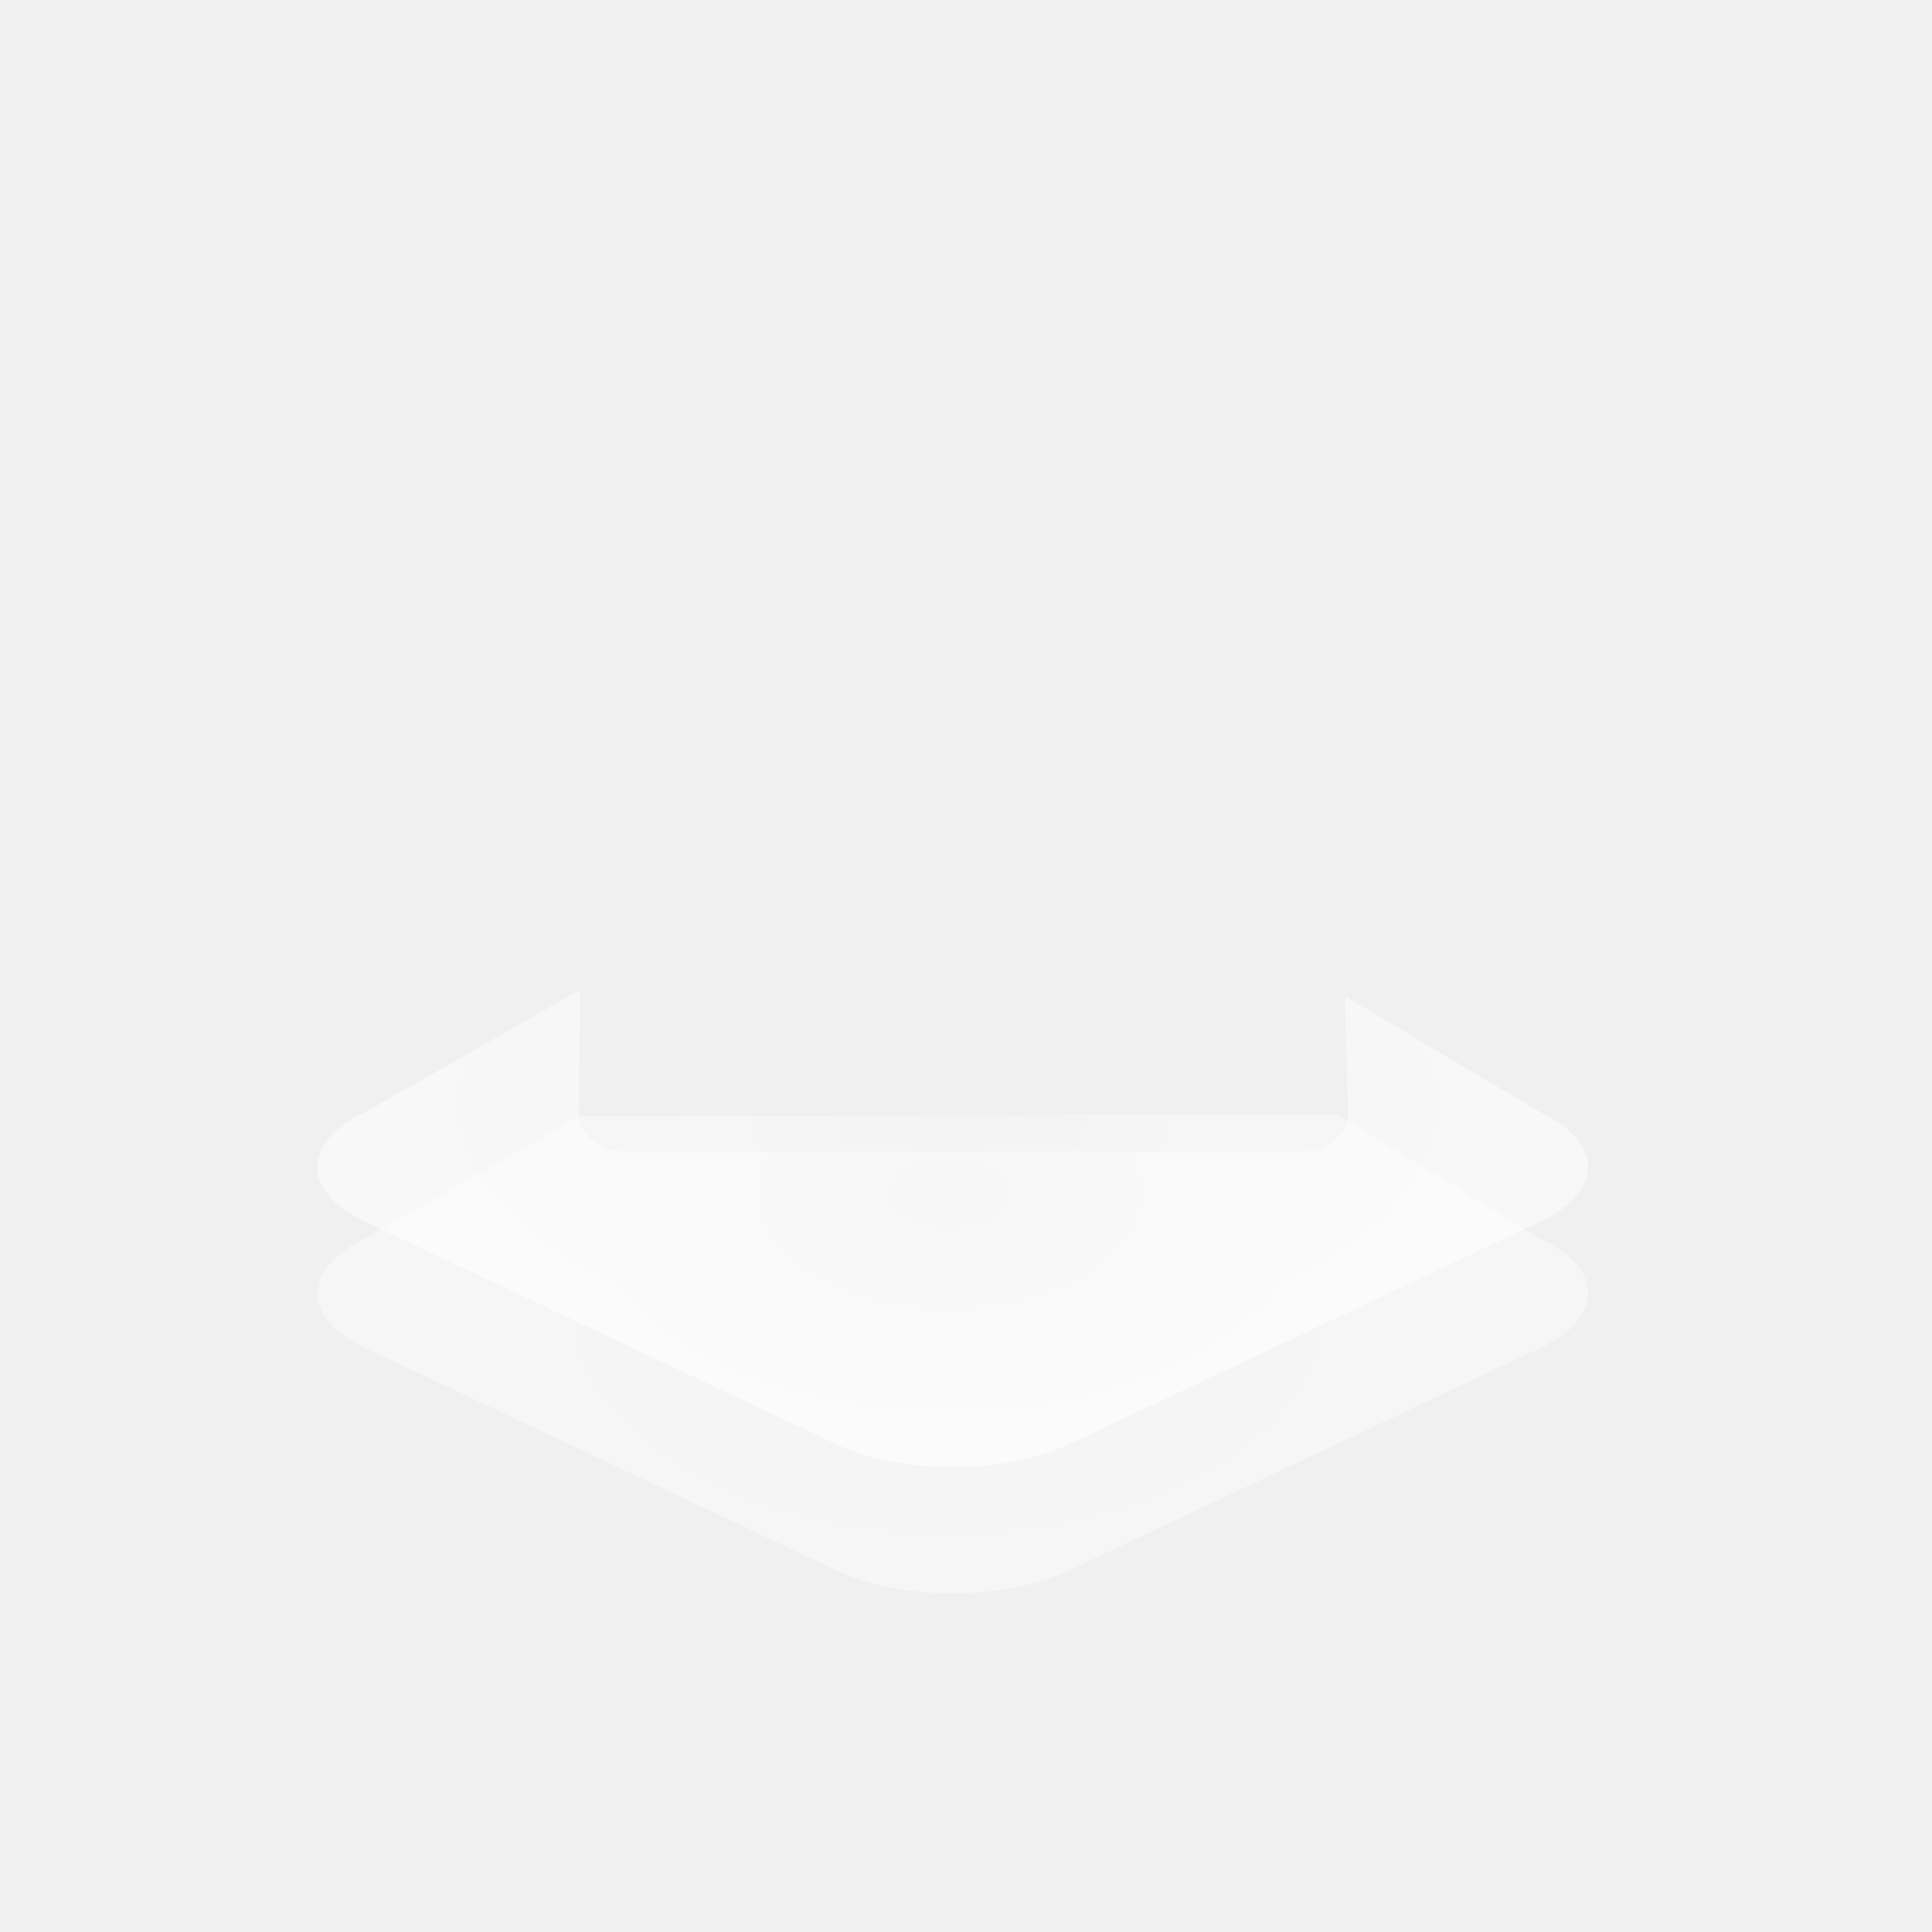
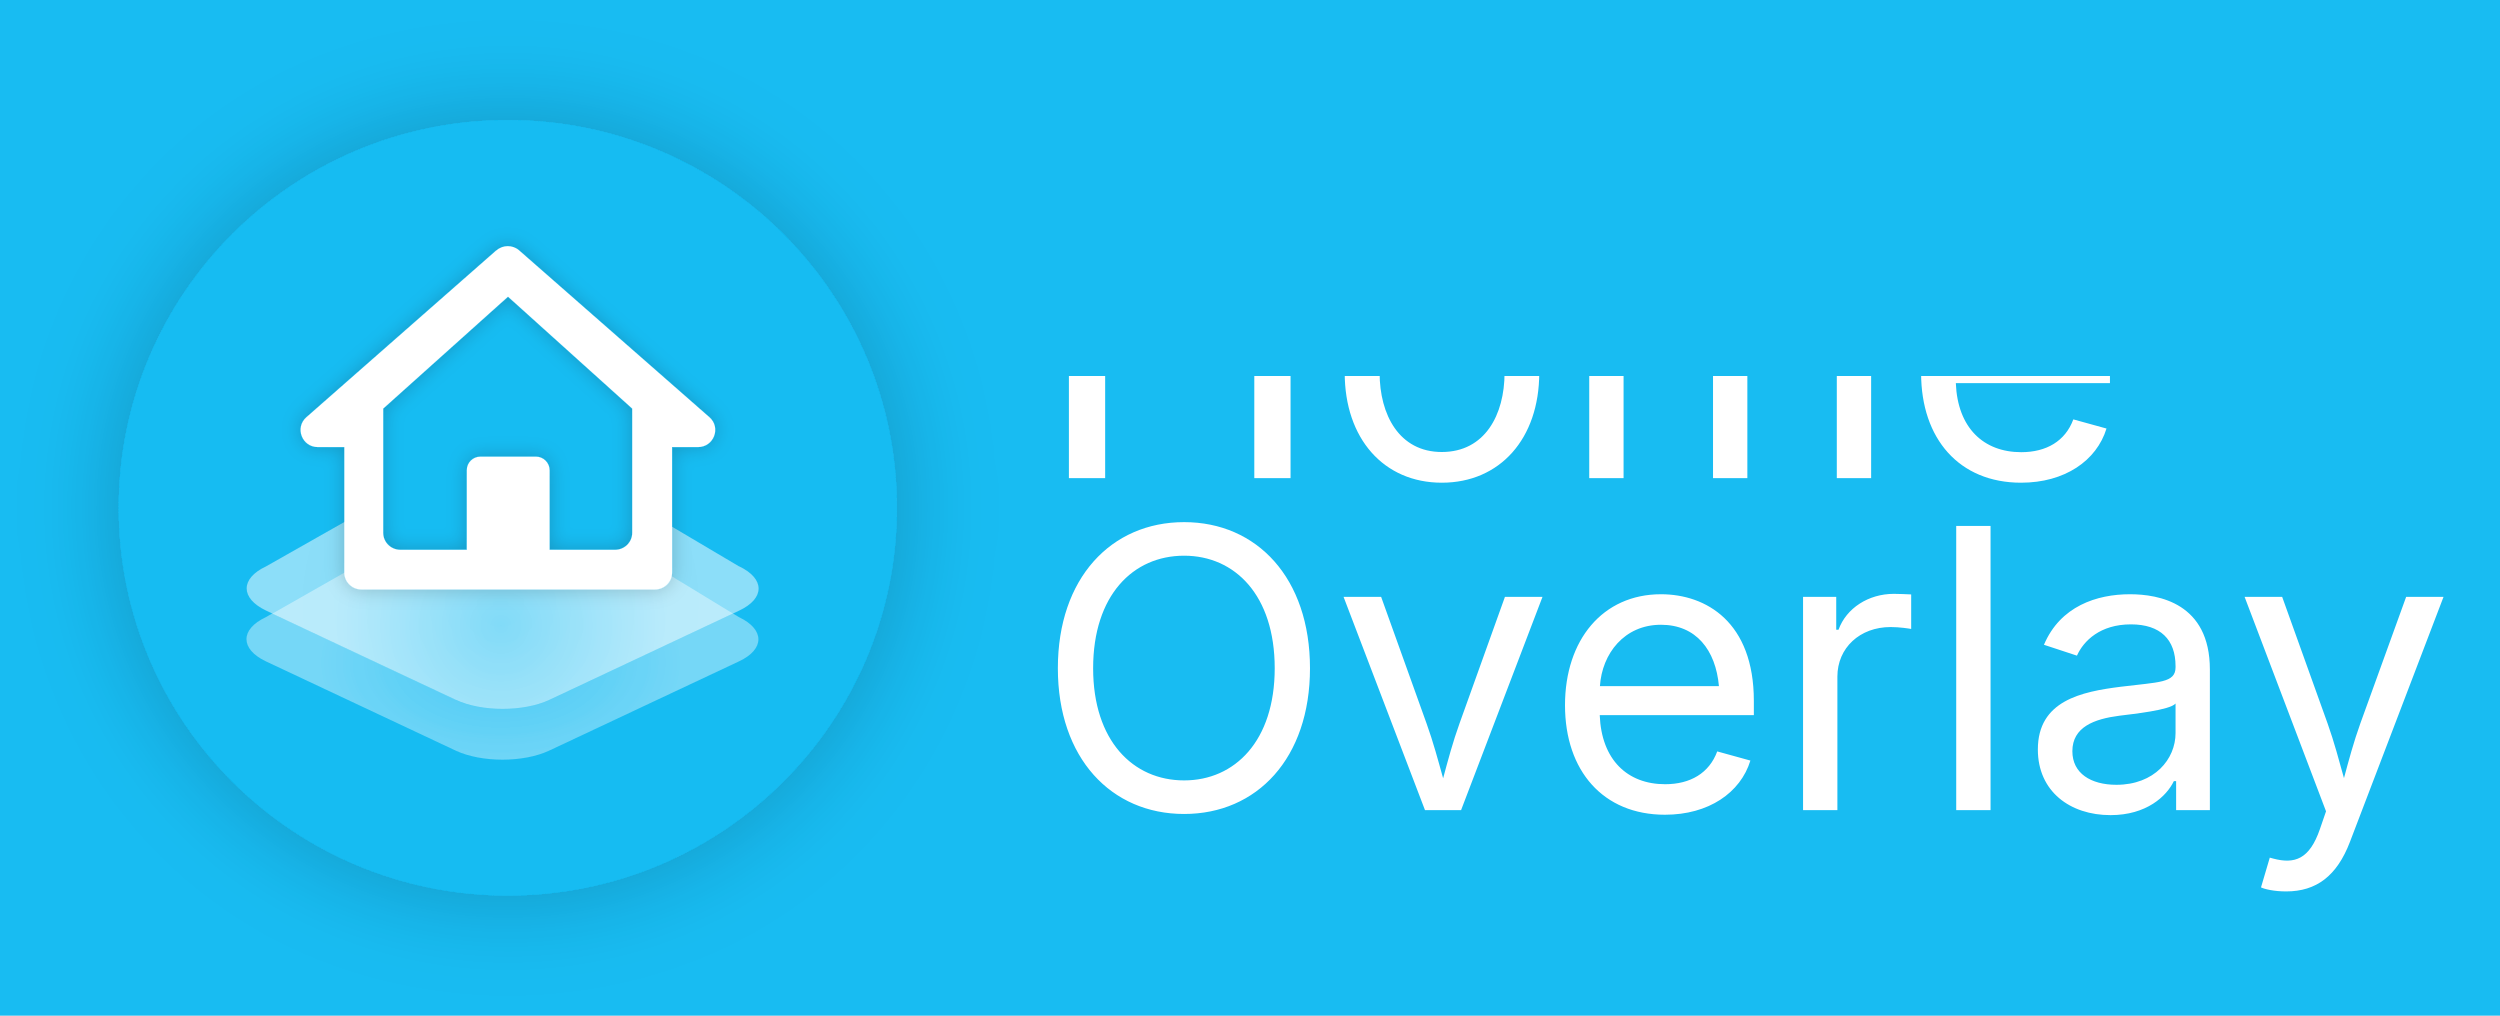
- <svg xmlns="http://www.w3.org/2000/svg" xmlns:xlink="http://www.w3.org/1999/xlink" version="1.1" viewBox="0 0 1024 1024">
+ <svg xmlns="http://www.w3.org/2000/svg" xmlns:xlink="http://www.w3.org/1999/xlink" id="Layer_1" version="1.1" viewBox="0 0 1280 520">
  <defs>
    <style>
      .st0 {
+         filter: url(#drop-shadow-2);
+       }
+ 
+       .st1 {
+         fill: url(#radial-gradient1);
+       }
+ 
+       .st1, .st2, .st3, .st4, .st5, .st6, .st7, .st8, .st9, .st10, .st11, .st12 {
+         isolation: isolate;
+       }
+ 
+       .st1, .st2, .st5, .st6, .st7, .st9, .st10, .st11, .st12 {
+         opacity: .4;
+       }
+ 
+       .st2 {
+         fill: url(#radial-gradient9);
+       }
+ 
+       .st3 {
+         fill: url(#radial-gradient);
+       }
+ 
+       .st3, .st4, .st8 {
+         opacity: .5;
+       }
+ 
+       .st13 {
        fill: #18bcf2;
      }

-       .st1 {
+       .st4 {
        fill: url(#radial-gradient4);
-       }
- 
-       .st1, .st2 {
-         opacity: .5;
-       }
- 
-       .st3 {
-         fill: url(#radial-gradient1);
-       }
- 
-       .st3, .st4, .st5, .st6, .st7, .st8 {
-         opacity: .4;
-       }
- 
-       .st9 {
-         fill: #fff;
-       }
- 
-       .st4 {
-         fill: url(#radial-gradient6);
      }

      .st5 {
        fill: url(#radial-gradient3);
      }

+       .st14, .st15, .st16 {
+         fill: #fff;
+       }
+ 
+       .st15 {
+         filter: url(#drop-shadow-3);
+       }
+ 
      .st6 {
+         fill: url(#radial-gradient7);
+       }
+ 
+       .st17 {
+         filter: url(#drop-shadow-1);
+       }
+ 
+       .st7 {
+         fill: url(#radial-gradient6);
+       }
+ 
+       .st16 {
+         filter: url(#drop-shadow-4);
+         font-family: SFProDisplay-Regular, 'SF Pro Display';
+         font-size: 200px;
+       }
+ 
+       .st8 {
+         fill: url(#radial-gradient8);
+       }
+ 
+       .st9 {
        fill: url(#radial-gradient5);
      }

-       .st7 {
+       .st10 {
+         fill: url(#radial-gradient10);
+       }
+ 
+       .st11 {
        fill: url(#radial-gradient2);
      }

-       .st2 {
-         fill: url(#radial-gradient);
-       }
- 
-       .st8 {
-         fill: url(#radial-gradient7);
+       .st12 {
+         fill: url(#radial-gradient11);
      }
    </style>
-     <radialGradient id="radial-gradient" cx="502.6" cy="607.5" fx="502.6" fy="607.5" r="265.6" gradientTransform="translate(0 281.5) scale(1 .5)" gradientUnits="userSpaceOnUse">
+     <radialGradient id="radial-gradient" cx="1674.6" cy="-1399" fx="1674.6" fy="-1399" r="265.6" gradientTransform="translate(0 -2185.8) scale(1 -.5)" gradientUnits="userSpaceOnUse">
      <stop offset="0" stop-color="#fff" stop-opacity=".9" />
      <stop offset="1" stop-color="#fff" />
    </radialGradient>
-     <radialGradient id="radial-gradient1" cx="509.1" cy="595.4" fx="509.1" fy="595.4" r="132.8" gradientTransform="translate(0 233.7) scale(1 .6)" gradientUnits="userSpaceOnUse">
-       <stop offset="0" stop-color="#fff" stop-opacity=".5" />
-       <stop offset="1" stop-color="#fff" />
-     </radialGradient>
-     <radialGradient id="radial-gradient2" cx="502.6" cy="698.3" fx="502.6" fy="698.3" r="238.7" gradientTransform="translate(0 274.1) scale(1 .6)" xlink:href="#radial-gradient1" />
-     <radialGradient id="radial-gradient3" cx="503" cy="636.9" fx="503" fy="636.9" r="217.1" gradientTransform="translate(0 250) scale(1 .6)" gradientUnits="userSpaceOnUse">
+     <radialGradient id="radial-gradient1" cx="1681.1" cy="-1472.2" fx="1681.1" fy="-1472.2" r="132.8" gradientTransform="translate(0 -2363.9) scale(1 -.6)" gradientUnits="userSpaceOnUse">
+       <stop offset="0" stop-color="#fff" stop-opacity=".5" />
+       <stop offset="1" stop-color="#fff" />
+     </radialGradient>
+     <radialGradient id="radial-gradient2" cx="1674.6" cy="-1575.1" fx="1674.6" fy="-1575.1" r="238.7" gradientTransform="translate(0 -2323.5) scale(1 -.6)" gradientUnits="userSpaceOnUse">
+       <stop offset="0" stop-color="#fff" stop-opacity=".5" />
+       <stop offset="1" stop-color="#fff" />
+     </radialGradient>
+     <radialGradient id="radial-gradient3" cx="1675" cy="-1513.7" fx="1675" fy="-1513.7" r="217.1" gradientTransform="translate(0 -2347.6) scale(1 -.6)" gradientUnits="userSpaceOnUse">
      <stop offset="0" stop-color="#fff" stop-opacity="0" />
      <stop offset="1" stop-color="#fff" />
    </radialGradient>
-     <radialGradient id="radial-gradient4" cx="2590.6" fx="2590.6" r="265.6" xlink:href="#radial-gradient" />
-     <radialGradient id="radial-gradient5" cx="2597.1" fx="2597.1" xlink:href="#radial-gradient1" />
-     <radialGradient id="radial-gradient6" cx="2590.6" cy="698.3" fx="2590.6" fy="698.3" r="238.7" gradientTransform="translate(0 274.1) scale(1 .6)" xlink:href="#radial-gradient1" />
-     <radialGradient id="radial-gradient7" cx="2591" fx="2591" xlink:href="#radial-gradient3" />
+     <radialGradient id="radial-gradient4" cx="3762.6" cy="-1655" fx="3762.6" fy="-1655" r="265.6" gradientTransform="translate(0 -3119) scale(1 -1)" gradientUnits="userSpaceOnUse">
+       <stop offset="0" stop-color="#fff" stop-opacity=".9" />
+       <stop offset="1" stop-color="#fff" />
+     </radialGradient>
+     <radialGradient id="radial-gradient5" cx="3769.1" cy="-1642.9" fx="3769.1" fy="-1642.9" r="132.8" gradientTransform="translate(0 -3119) scale(1 -1)" gradientUnits="userSpaceOnUse">
+       <stop offset="0" stop-color="#fff" stop-opacity=".5" />
+       <stop offset="1" stop-color="#fff" />
+     </radialGradient>
+     <radialGradient id="radial-gradient6" cx="3762.6" cy="-1575.1" fx="3762.6" fy="-1575.1" r="238.7" gradientTransform="translate(0 -2323.5) scale(1 -.6)" gradientUnits="userSpaceOnUse">
+       <stop offset="0" stop-color="#fff" stop-opacity=".5" />
+       <stop offset="1" stop-color="#fff" />
+     </radialGradient>
+     <radialGradient id="radial-gradient7" cx="3763" cy="-1684.4" fx="3763" fy="-1684.4" r="217.1" gradientTransform="translate(0 -3119) scale(1 -1)" gradientUnits="userSpaceOnUse">
+       <stop offset="0" stop-color="#fff" stop-opacity="0" />
+       <stop offset="1" stop-color="#fff" />
+     </radialGradient>
+     <filter id="drop-shadow-1" x="-15" y="-14.5" width="550" height="549" filterUnits="userSpaceOnUse">
+       <feOffset dx="0" dy="0" />
+       <feGaussianBlur result="blur" stdDeviation="25" />
+       <feFlood flood-color="#000" flood-opacity=".2" />
+       <feComposite in2="blur" operator="in" />
+       <feComposite in="SourceGraphic" />
+     </filter>
+     <filter id="drop-shadow-2" x="51" y="189.5" width="413" height="275" filterUnits="userSpaceOnUse">
+       <feOffset dx="0" dy="0" />
+       <feGaussianBlur result="blur1" stdDeviation="25" />
+       <feFlood flood-color="#000" flood-opacity="0" />
+       <feComposite in2="blur1" operator="in" />
+       <feComposite in="SourceGraphic" />
+     </filter>
+     <radialGradient id="radial-gradient8" cx="256.3" cy="-3416.2" fx="256.3" fy="-3416.2" r="103.4" gradientTransform="translate(0 -3107.3) scale(1 -1)" xlink:href="#radial-gradient4" />
+     <radialGradient id="radial-gradient9" cx="258.9" cy="-3411.5" fx="258.9" fy="-3411.5" r="51.7" gradientTransform="translate(0 -3107.3) scale(1 -1)" xlink:href="#radial-gradient5" />
+     <radialGradient id="radial-gradient10" cx="256.3" cy="-4423.3" fx="256.3" fy="-4423.3" r="92.9" gradientTransform="translate(0 -2314.6) scale(1 -.6)" xlink:href="#radial-gradient6" />
+     <radialGradient id="radial-gradient11" cx="256.5" cy="-3427.6" fx="256.5" fy="-3427.6" r="84.5" gradientTransform="translate(0 -3107.3) scale(1 -1)" xlink:href="#radial-gradient7" />
+     <filter id="drop-shadow-3" x="138" y="110.5" width="244" height="207" filterUnits="userSpaceOnUse">
+       <feOffset dx="0" dy="0" />
+       <feGaussianBlur result="blur2" stdDeviation="5" />
+       <feFlood flood-color="#000" flood-opacity=".2" />
+       <feComposite in2="blur2" operator="in" />
+       <feComposite in="SourceGraphic" />
+     </filter>
+     <filter id="drop-shadow-4" filterUnits="userSpaceOnUse">
+       <feOffset dx="0" dy="0" />
+       <feGaussianBlur result="blur3" stdDeviation="25" />
+       <feFlood flood-color="#000" flood-opacity="0" />
+       <feComposite in2="blur3" operator="in" />
+       <feComposite in="SourceGraphic" />
+     </filter>
  </defs>
-   <g id="Layer_1">
-     <rect id="BG" class="st0" x="-1044" width="1024" height="1024" />
+   <g id="Layer_11" data-name="Layer_1">
+     <rect id="BG" class="st13" x="128" y="-2071.5" width="1024" height="1024" />
+   </g>
+   <g id="Layer_12" data-name="Layer_1">
+     <rect id="BG1" data-name="BG" class="st13" width="1280" height="520" />
  </g>
  <g id="Layer_2">
    <g id="Layers">
-       <path class="st2" d="M816.2,589.4l-103.4-61.4,1.7,61.9c0,11.3-11.1,20.4-24.7,20.4h-358.2c-13.6.1-24.7-9-24.7-20.3l.5-65.3-113.8,64.7c-34,16.1-34,42.1,0,58.2l249.7,117.9c34,16.1,89.2,16.1,123.2,0l249.7-117.9c34-16.1,34-42.1,0-58.2Z" />
+       <path class="st3" d="M1988.2-1482.1l-103.4-61.4,1.7,61.9c0,11.3-11.1,20.4-24.7,20.4h-358.2c-13.6,0-24.7-9-24.7-20.3l.5-65.3-113.8,64.7c-34,16.1-34,42.1,0,58.2l249.7,117.9c34,16.1,89.2,16.1,123.2,0l249.7-117.9c34-16.1,34-42.1,0-58.2h0Z" />
      <g>
-         <path class="st3" d="M307.1,591.9c1.2,10.4,11.7,18.5,24.6,18.5h358.2c12-.1,21.9-7.1,24.2-16.4l-5.6-3.4-400.9,1.1-.4.2Z" />
-         <path class="st7" d="M816.2,656.4l-8.1-5-241.6,114c-34,16.1-89.2,16.1-123.2,0l-241.2-113.9-8.4,4.8c-34,16.1-34,42.1,0,58.2l249.7,117.9c34,16.1,89.2,16.1,123.2,0l249.7-117.9c34-16.1,34-42.1,0-58.2Z" />
+         <path class="st1" d="M1479.1-1479.6c1.2,10.4,11.7,18.5,24.6,18.5h358.2c12,0,21.9-7.1,24.2-16.4l-5.6-3.4-400.9,1.1-.4.2h-.1Z" />
+         <path class="st11" d="M1988.2-1415.1l-8.1-5-241.6,114c-34,16.1-89.2,16.1-123.2,0l-241.2-113.9-8.4,4.8c-34,16.1-34,42.1,0,58.2l249.7,117.9c34,16.1,89.2,16.1,123.2,0l249.7-117.9c34-16.1,34-42.1,0-58.2h0Z" />
      </g>
-       <path class="st5" d="M443.4,765.5c34,16.1,89.2,16.1,123.2,0l241.6-114-94.1-57.5c-2.3,9.3-12.3,16.3-24.2,16.3h-358.2c-12.9.1-23.4-8-24.6-18.4l-104.9,59.7,241.2,113.9Z" />
+       <path class="st5" d="M1615.4-1306c34,16.1,89.2,16.1,123.2,0l241.6-114-94.1-57.5c-2.3,9.3-12.3,16.3-24.2,16.3h-358.2c-12.9,0-23.4-8-24.6-18.4l-104.9,59.7,241.2,113.9h0Z" />
    </g>
  </g>
  <g id="Layer_3">
-     <path id="House" class="st9" d="M1540.8,172l-249.8,220.3c-15.6,13.7-5.9,39.5,14.9,39.5h35v165.5c0,12.5,10.1,22.5,22.5,22.5h386c12.5,0,22.5-10.1,22.5-22.5v-165.5h34.2c20.8,0,30.5-25.7,14.9-39.5l-250.4-220.3c-8.5-7.5-21.3-7.5-29.8,0ZM1697,567.4h-86.2v-104.9c0-10-8.1-18-18-18h-73c-10,0-18,8.1-18,18v104.9h-87.3c-12.5,0-22.5-10.1-22.5-22.5v-164.1l164.2-147.7,163.5,147.7v164.1c0,12.5-10.1,22.5-22.5,22.5Z" />
+     <path id="House" class="st14" d="M2712.8-1899.5l-249.8,220.3c-15.6,13.7-5.9,39.5,14.9,39.5h35v165.5c0,12.5,10.1,22.5,22.5,22.5h386c12.5,0,22.5-10.1,22.5-22.5v-165.5h34.2c20.8,0,30.5-25.7,14.9-39.5l-250.4-220.3c-8.5-7.5-21.3-7.5-29.8,0h0ZM2869-1504.1h-86.2v-104.9c0-10-8.1-18-18-18h-73c-10,0-18,8.1-18,18v104.9h-87.3c-12.5,0-22.5-10.1-22.5-22.5v-164.1l164.2-147.7,163.5,147.7v164.1c0,12.5-10.1,22.5-22.5,22.5h-.2Z" />
  </g>
  <g id="Layer_4">
-     <circle id="BG1" data-name="BG" class="st0" cx="2600" cy="512" r="512" />
+     <circle id="BG1" class="st13" cx="3772" cy="-1559.5" r="512" />
    <g>
-       <g id="Layers1" data-name="Layers">
-         <path class="st1" d="M2904.2,589.4l-103.4-61.4,1.7,61.9c0,11.3-11.1,20.4-24.7,20.4h-358.2c-13.6.1-24.7-9-24.7-20.3l.5-65.3-113.8,64.7c-34,16.1-34,42.1,0,58.2l249.7,117.9c34,16.1,89.2,16.1,123.2,0l249.7-117.9c34-16.1,34-42.1,0-58.2Z" />
+       <g id="Layers1">
+         <path class="st4" d="M4076.2-1482.1l-103.4-61.4,1.7,61.9c0,11.3-11.1,20.4-24.7,20.4h-358.2c-13.6,0-24.7-9-24.7-20.3l.5-65.3-113.8,64.7c-34,16.1-34,42.1,0,58.2l249.7,117.9c34,16.1,89.2,16.1,123.2,0l249.7-117.9c34-16.1,34-42.1,0-58.2h0Z" />
        <g>
-           <path class="st6" d="M2395.1,591.9c1.2,10.4,11.7,18.5,24.6,18.5h358.2c12-.1,21.9-7.1,24.2-16.4l-5.6-3.4-400.9,1.1-.4.2Z" />
-           <path class="st4" d="M2904.2,656.4l-8.1-5-241.6,114c-34,16.1-89.2,16.1-123.2,0l-241.2-113.9-8.4,4.8c-34,16.1-34,42.1,0,58.2l249.7,117.9c34,16.1,89.2,16.1,123.2,0l249.7-117.9c34-16.1,34-42.1,0-58.2Z" />
+           <path class="st9" d="M3567.1-1479.6c1.2,10.4,11.7,18.5,24.6,18.5h358.2c12,0,21.9-7.1,24.2-16.4l-5.6-3.4-400.9,1.1-.4.2h-.1Z" />
+           <path class="st7" d="M4076.2-1415.1l-8.1-5-241.6,114c-34,16.1-89.2,16.1-123.2,0l-241.2-113.9-8.4,4.8c-34,16.1-34,42.1,0,58.2l249.7,117.9c34,16.1,89.2,16.1,123.2,0l249.7-117.9c34-16.1,34-42.1,0-58.2h0Z" />
        </g>
-         <path class="st8" d="M2531.4,765.5c34,16.1,89.2,16.1,123.2,0l241.6-114-94.1-57.5c-2.3,9.3-12.3,16.3-24.2,16.3h-358.2c-12.9.1-23.4-8-24.6-18.4l-104.9,59.7,241.2,113.9Z" />
+         <path class="st6" d="M3703.4-1306c34,16.1,89.2,16.1,123.2,0l241.6-114-94.1-57.5c-2.3,9.3-12.3,16.3-24.2,16.3h-358.2c-12.9,0-23.4-8-24.6-18.4l-104.9,59.7,241.2,113.9Z" />
      </g>
-       <path id="House1" data-name="House" class="st9" d="M2584.8,172l-249.8,220.3c-15.6,13.7-5.9,39.5,14.9,39.5h35v165.5c0,12.5,10.1,22.5,22.5,22.5h386c12.5,0,22.5-10.1,22.5-22.5v-165.5h34.2c20.8,0,30.5-25.7,14.9-39.5l-250.4-220.3c-8.5-7.5-21.3-7.5-29.8,0ZM2741,567.4h-86.2v-104.9c0-10-8.1-18-18-18h-73c-10,0-18,8.1-18,18v104.9h-87.3c-12.5,0-22.5-10.1-22.5-22.5v-164.1l164.2-147.7,163.5,147.7v164.1c0,12.5-10.1,22.5-22.5,22.5Z" />
+       <path id="House1" class="st14" d="M3756.8-1899.5l-249.8,220.3c-15.6,13.7-5.9,39.5,14.9,39.5h35v165.5c0,12.5,10.1,22.5,22.5,22.5h386c12.5,0,22.5-10.1,22.5-22.5v-165.5h34.2c20.8,0,30.5-25.7,14.9-39.5l-250.4-220.3c-8.5-7.5-21.3-7.5-29.8,0h0ZM3913-1504.1h-86.2v-104.9c0-10-8.1-18-18-18h-73c-10,0-18,8.1-18,18v104.9h-87.3c-12.5,0-22.5-10.1-22.5-22.5v-164.1l164.2-147.7,163.5,147.7v164.1c0,12.5-10.1,22.5-22.5,22.5h-.2Z" />
    </g>
  </g>
+   <g id="Layer_41" data-name="Layer_4" class="st17">
+     <ellipse id="BG11" data-name="BG1" class="st13" cx="260" cy="260" rx="199.2" ry="198.5" />
+     <g>
+       <g id="Layers11" data-name="Layers1" class="st0">
+         <path class="st8" d="M378.4,290l-40.2-23.8.7,24c0,4.4-4.3,7.9-9.6,7.9h-139.4c-5.3,0-9.6-3.5-9.6-7.9l.2-25.3-44.3,25.1c-13.2,6.2-13.2,16.3,0,22.6l97.2,45.7c13.2,6.2,34.7,6.2,47.9,0l97.2-45.7c13.2-6.2,13.2-16.3,0-22.6h0Z" />
+         <g>
+           <path class="st2" d="M180.3,291c.5,4,4.6,7.2,9.6,7.2h139.4c4.7,0,8.5-2.8,9.4-6.4l-2.2-1.3-156,.4h-.2c0,0,0,0,0,0Z" />
+           <path class="st10" d="M378.4,316l-3.2-1.9-94,44.2c-13.2,6.2-34.7,6.2-47.9,0l-93.9-44.2-3.3,1.9c-13.2,6.2-13.2,16.3,0,22.6l97.2,45.7c13.2,6.2,34.7,6.2,47.9,0l97.2-45.7c13.2-6.2,13.2-16.3,0-22.6h0Z" />
+         </g>
+         <path class="st12" d="M233.3,358.3c13.2,6.2,34.7,6.2,47.9,0l94-44.2-36.6-22.3c-.9,3.6-4.8,6.3-9.4,6.3h-139.4c-5,0-9.1-3.1-9.6-7.1l-40.8,23.2,93.9,44.2Z" />
+       </g>
+       <path id="House11" data-name="House1" class="st15" d="M254.1,128.2l-97.2,85.4c-6.1,5.3-2.3,15.3,5.8,15.3h13.6v64.2c0,4.8,3.9,8.7,8.8,8.7h150.2c4.9,0,8.8-3.9,8.8-8.7v-64.2h13.3c8.1,0,11.9-10,5.8-15.3l-97.4-85.4c-3.3-2.9-8.3-2.9-11.6,0h0ZM314.9,281.5h-33.5v-40.7c0-3.9-3.2-7-7-7h-28.4c-3.9,0-7,3.1-7,7v40.7h-34c-4.9,0-8.8-3.9-8.8-8.7v-63.6l63.9-57.3,63.6,57.3v63.6c0,4.8-3.9,8.7-8.8,8.7h0Z" />
+     </g>
+   </g>
+   <text class="st16" transform="translate(529.7 244.8)">
+     <tspan x="0" y="0">Home</tspan>
+     <tspan x="0" y="170">Overlay</tspan>
+   </text>
</svg>
